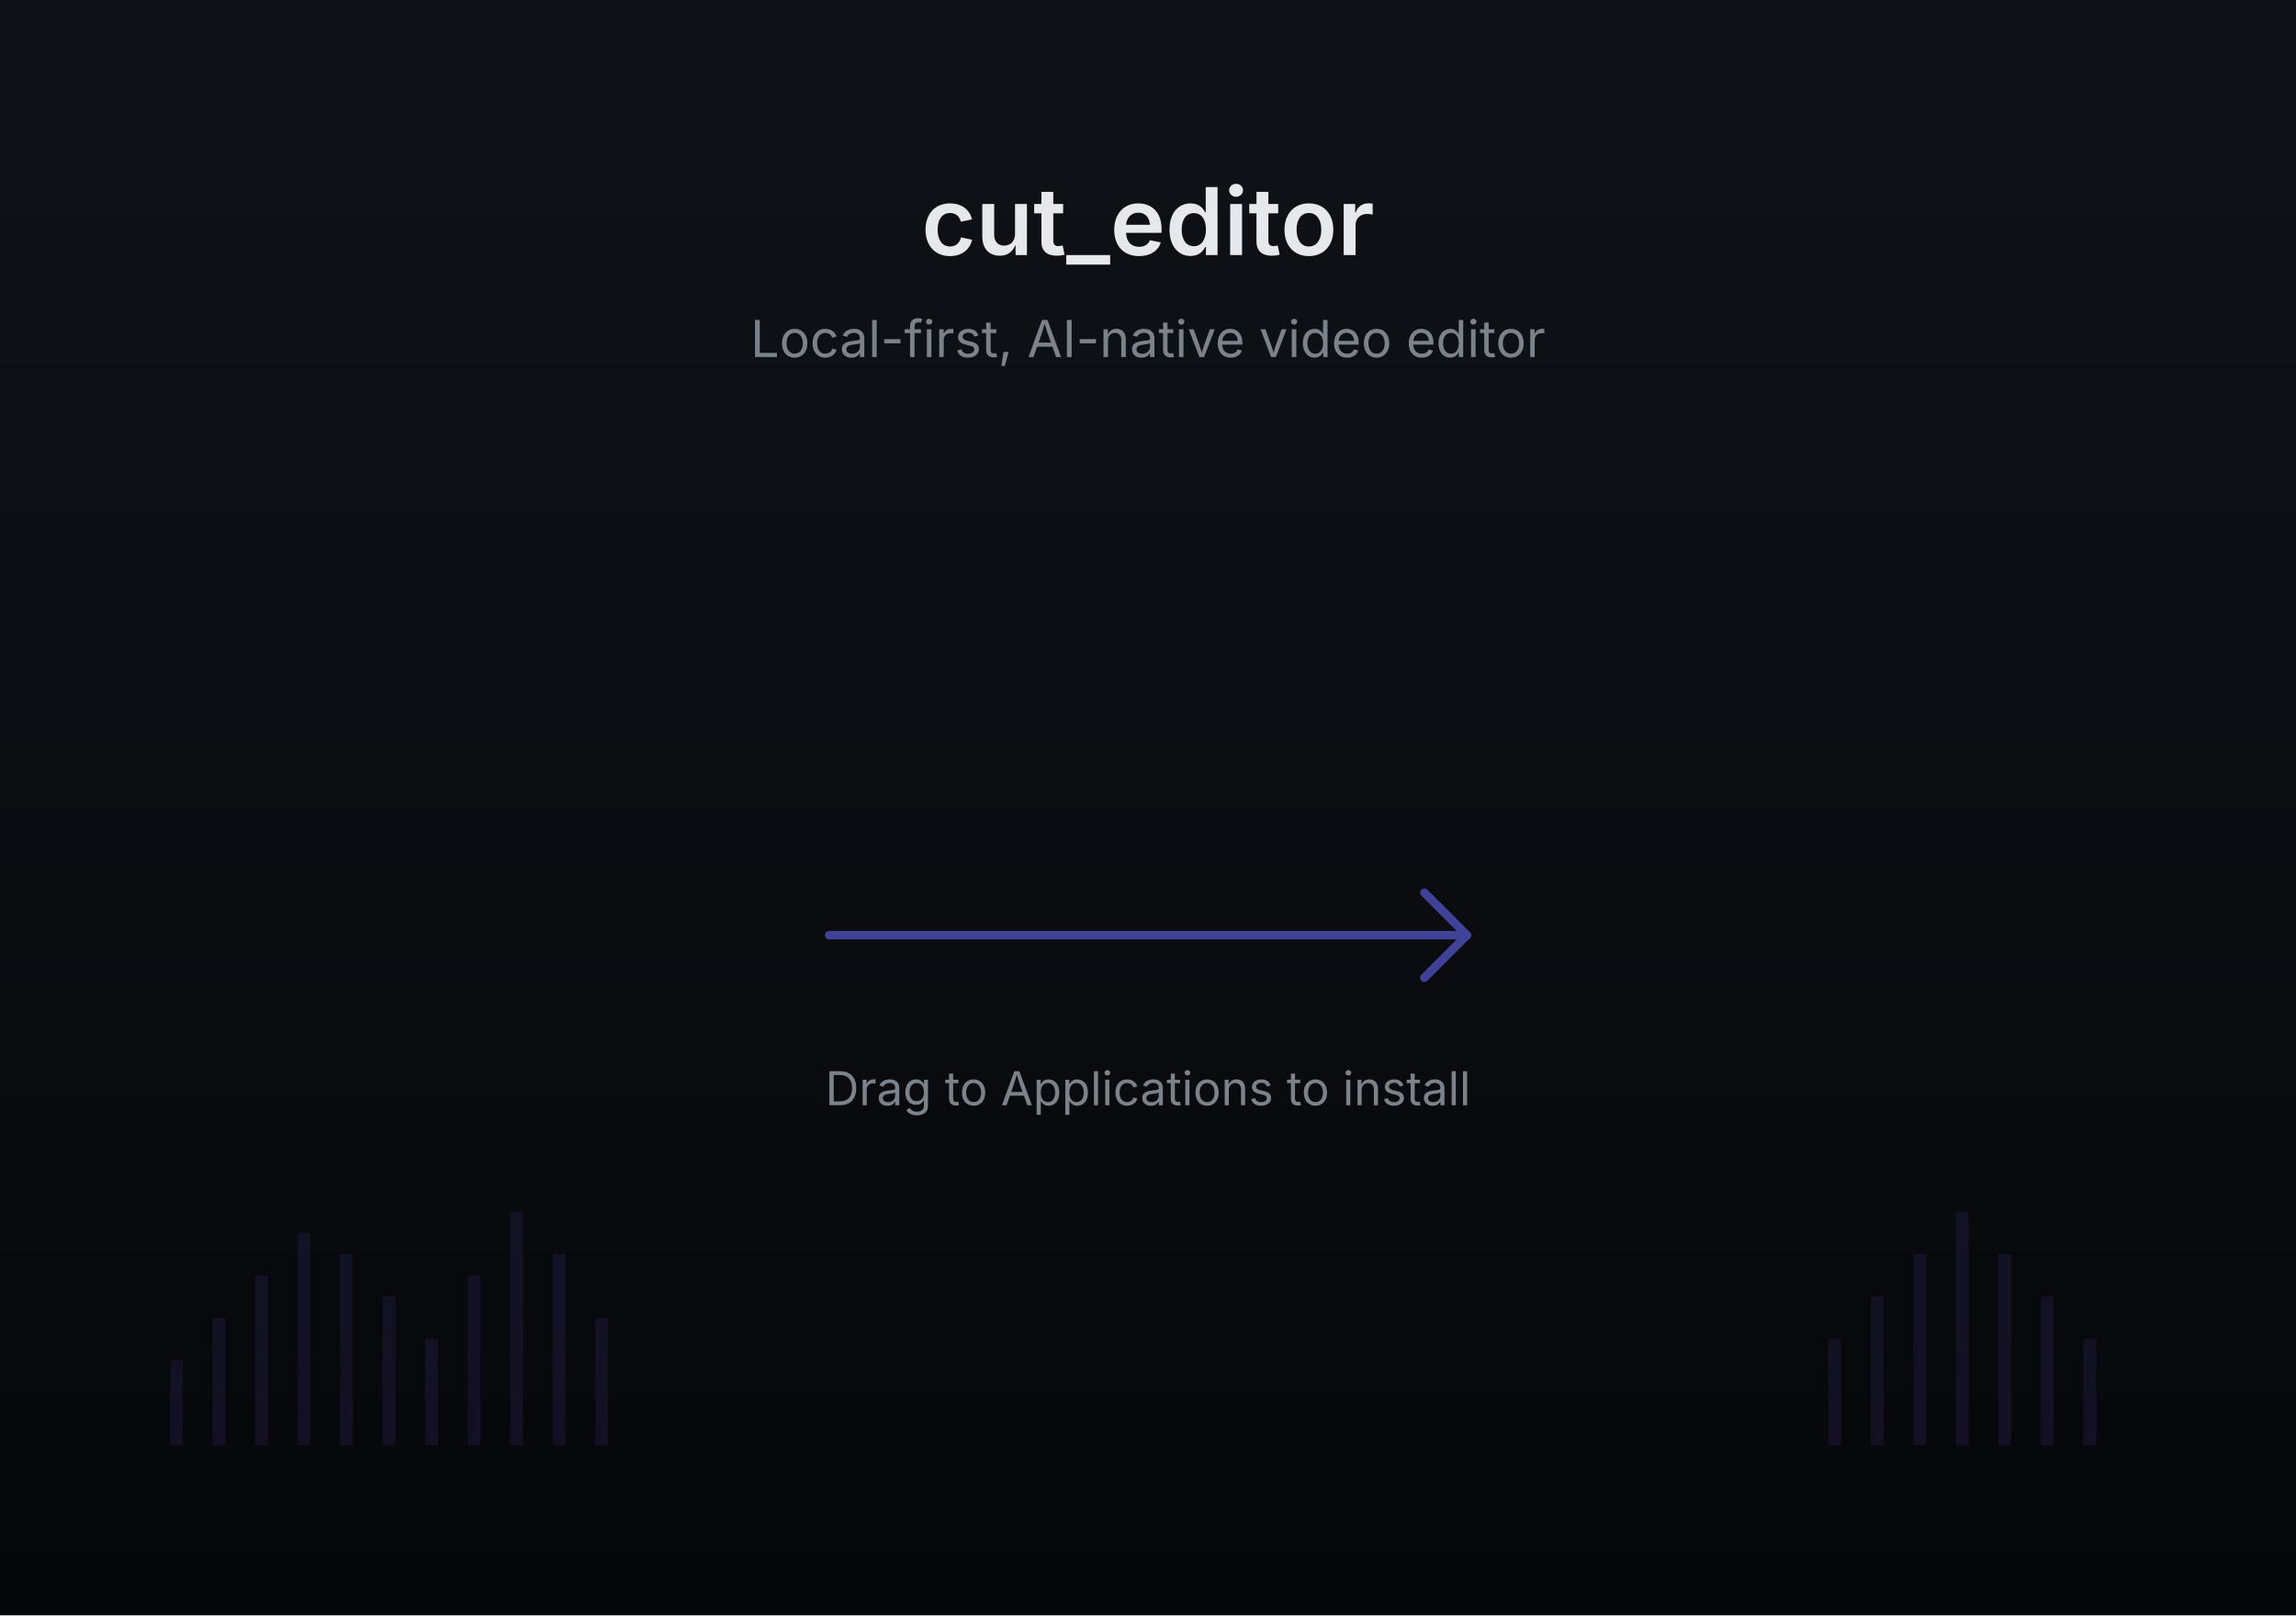
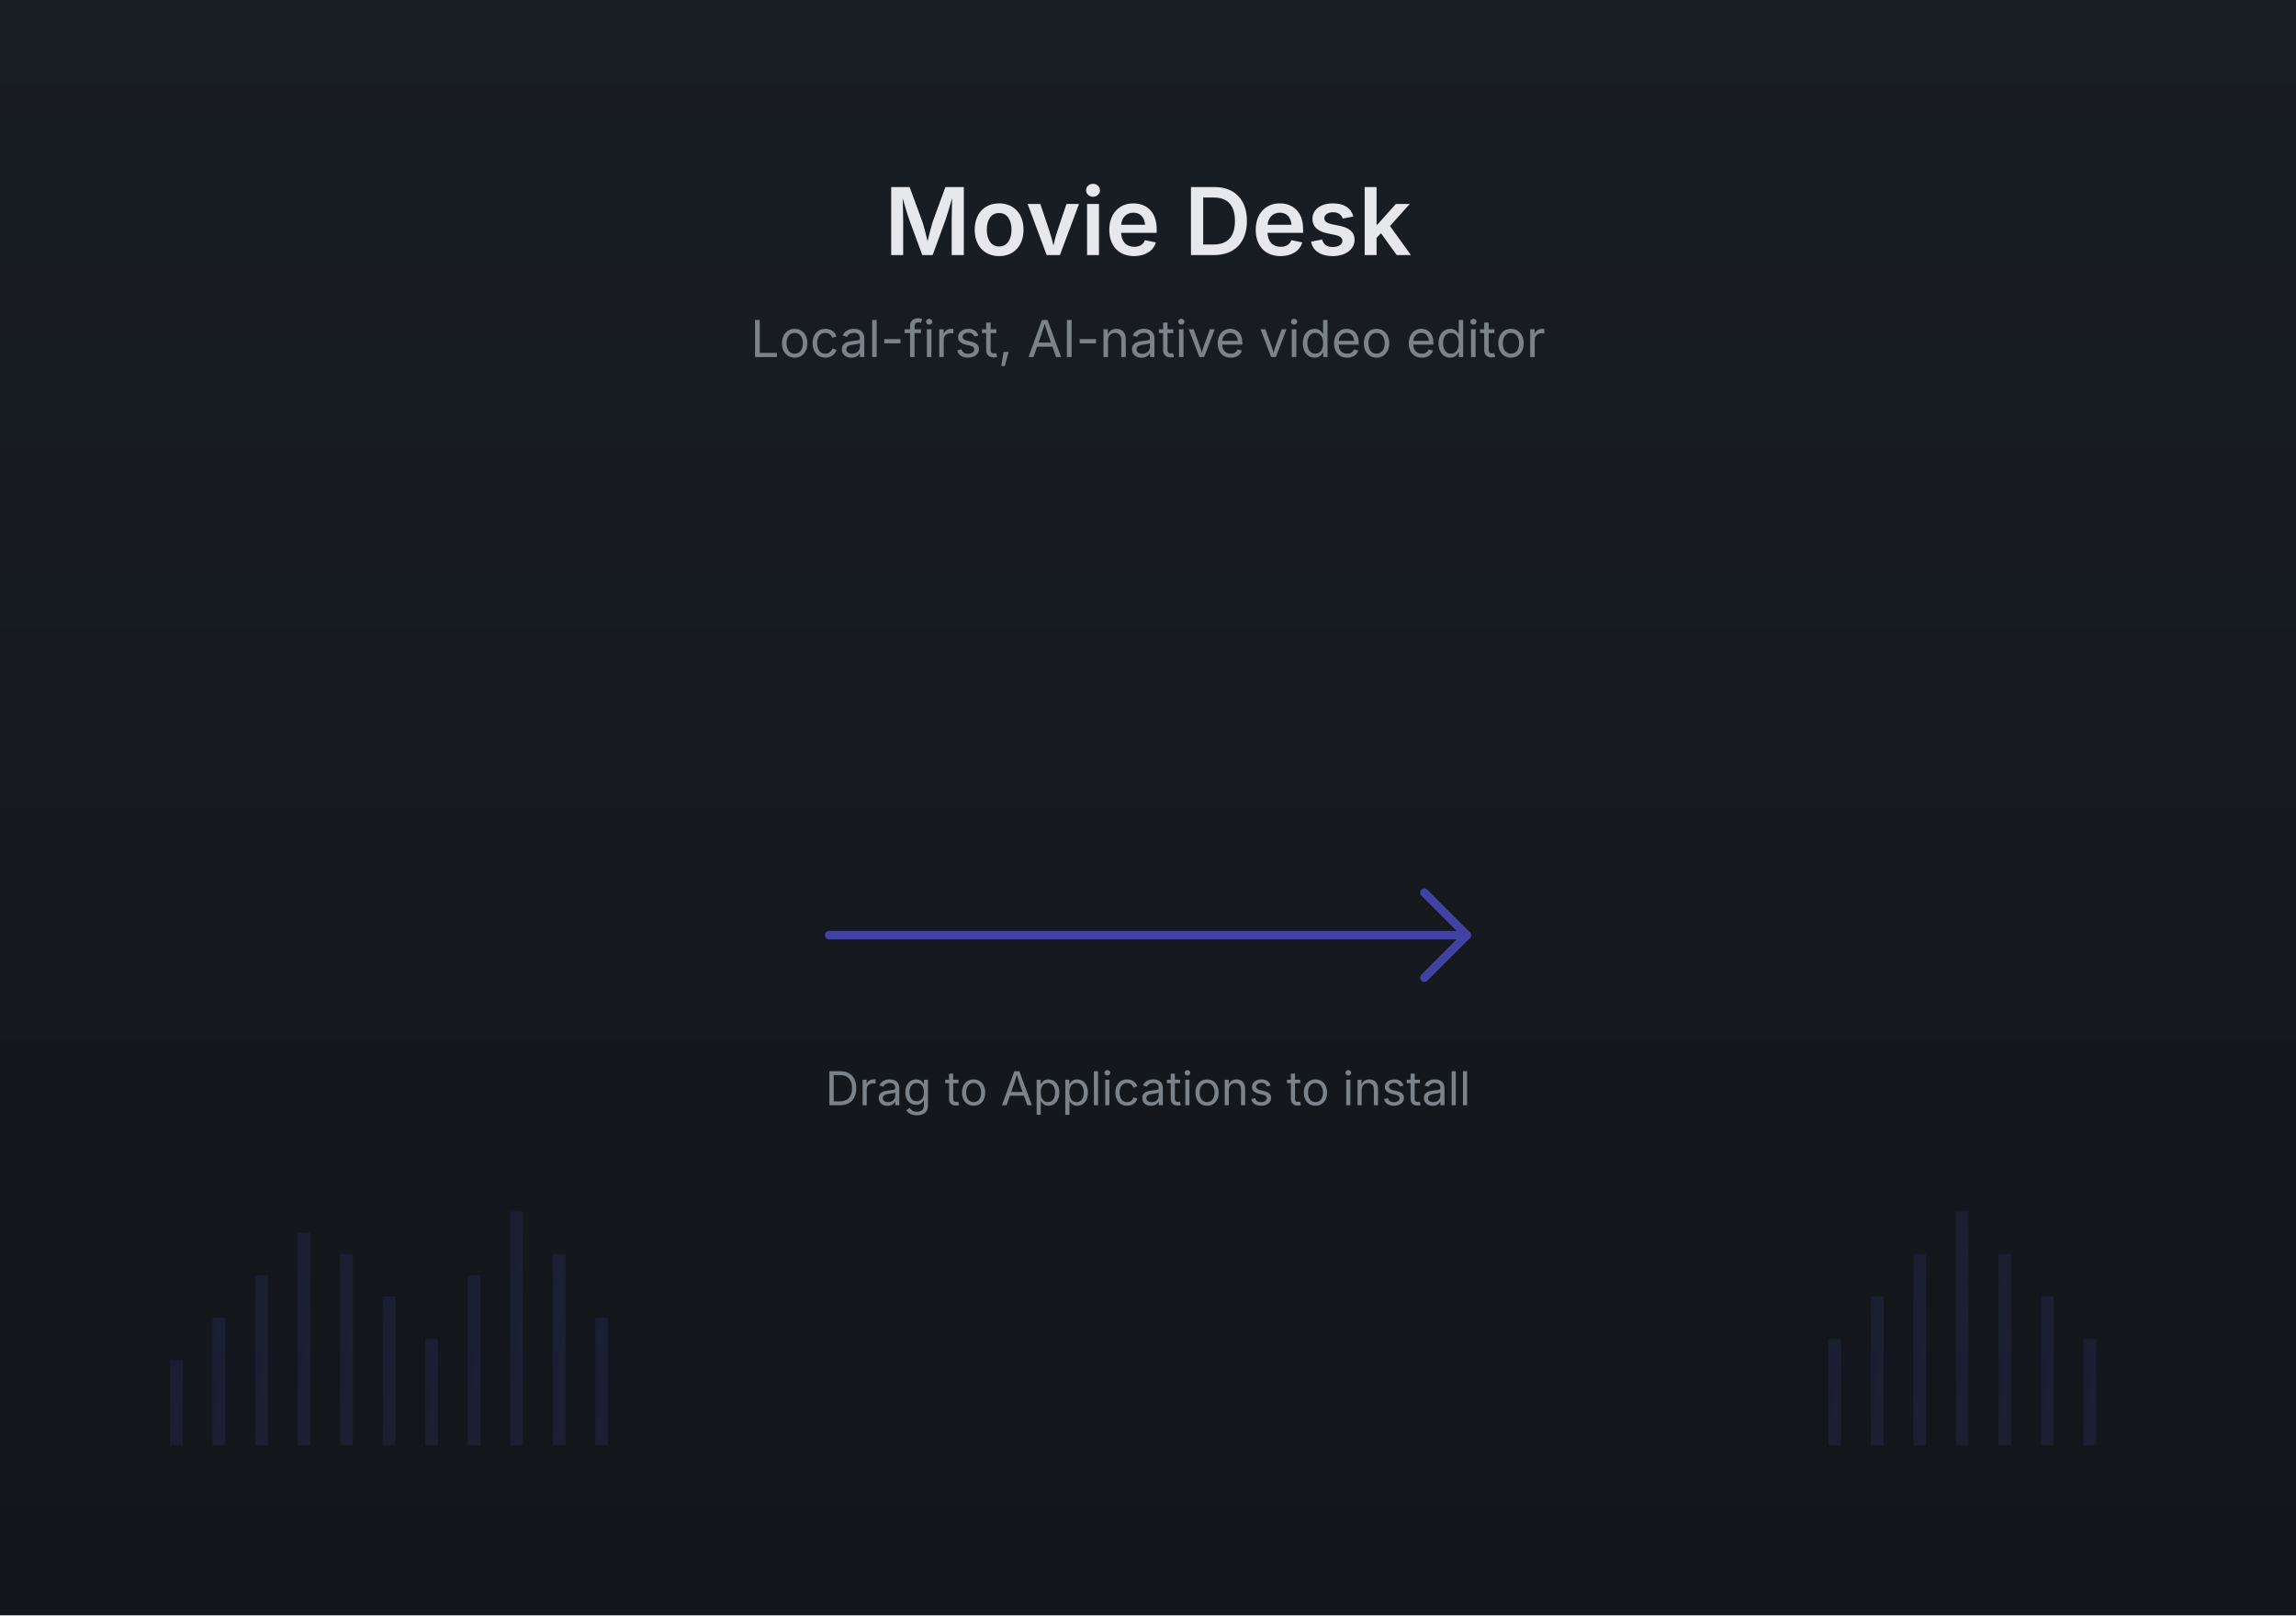
<svg xmlns="http://www.w3.org/2000/svg" viewBox="0 0 540 380" width="540" height="380">
  <defs>
    <linearGradient id="bg" x1="0" y1="0" x2="0" y2="1">
-       <stop offset="0%" stop-color="#0f1218" />
-       <stop offset="100%" stop-color="#06070a" />
+       <stop offset="0%" stop-color="#191e24" />
+       <stop offset="100%" stop-color="#12151a" />
    </linearGradient>
    <linearGradient id="accent" x1="0" y1="0" x2="1" y2="1">
-       <stop offset="0%" stop-color="#6366f1" />
-       <stop offset="100%" stop-color="#a855f7" />
+       <stop offset="0%" stop-color="#605dff" />
+       <stop offset="100%" stop-color="#7774ff" />
    </linearGradient>
  </defs>
  <rect width="540" height="380" fill="url(#bg)" />
  <g opacity="0.10" fill="url(#accent)">
    <rect x="40" y="320" width="3" height="20" />
    <rect x="50" y="310" width="3" height="30" />
    <rect x="60" y="300" width="3" height="40" />
    <rect x="70" y="290" width="3" height="50" />
    <rect x="80" y="295" width="3" height="45" />
    <rect x="90" y="305" width="3" height="35" />
    <rect x="100" y="315" width="3" height="25" />
    <rect x="110" y="300" width="3" height="40" />
    <rect x="120" y="285" width="3" height="55" />
    <rect x="130" y="295" width="3" height="45" />
    <rect x="140" y="310" width="3" height="30" />
    <rect x="430" y="315" width="3" height="25" />
    <rect x="440" y="305" width="3" height="35" />
    <rect x="450" y="295" width="3" height="45" />
    <rect x="460" y="285" width="3" height="55" />
    <rect x="470" y="295" width="3" height="45" />
    <rect x="480" y="305" width="3" height="35" />
    <rect x="490" y="315" width="3" height="25" />
  </g>
-   <text x="270" y="60" text-anchor="middle" font-family="-apple-system, system-ui, sans-serif" font-size="22" font-weight="600" fill="#e6e8eb">cut_editor</text>
-   <text x="270" y="84" text-anchor="middle" font-family="-apple-system, system-ui, sans-serif" font-size="12" fill="#7c828a">Local-first, AI-native video editor</text>
-   <g stroke="#6366f1" stroke-width="2" fill="none" opacity="0.6">
+   <text x="270" y="60" text-anchor="middle" font-family="Pretendard, -apple-system, system-ui, sans-serif" font-size="22" font-weight="600" fill="#e6e8eb">Movie Desk</text>
+   <text x="270" y="84" text-anchor="middle" font-family="Pretendard, -apple-system, system-ui, sans-serif" font-size="12" fill="#7c828a">Local-first, AI-native video editor</text>
+   <g stroke="#605dff" stroke-width="2" fill="none" opacity="0.6">
    <line x1="195" y1="220" x2="345" y2="220" stroke-linecap="round" />
    <polyline points="335,210 345,220 335,230" stroke-linejoin="round" stroke-linecap="round" />
  </g>
-   <text x="270" y="260" text-anchor="middle" font-family="-apple-system, system-ui, sans-serif" font-size="11" fill="#7c828a">Drag to Applications to install</text>
+   <text x="270" y="260" text-anchor="middle" font-family="Pretendard, -apple-system, system-ui, sans-serif" font-size="11" fill="#7c828a">Drag to Applications to install</text>
</svg>
